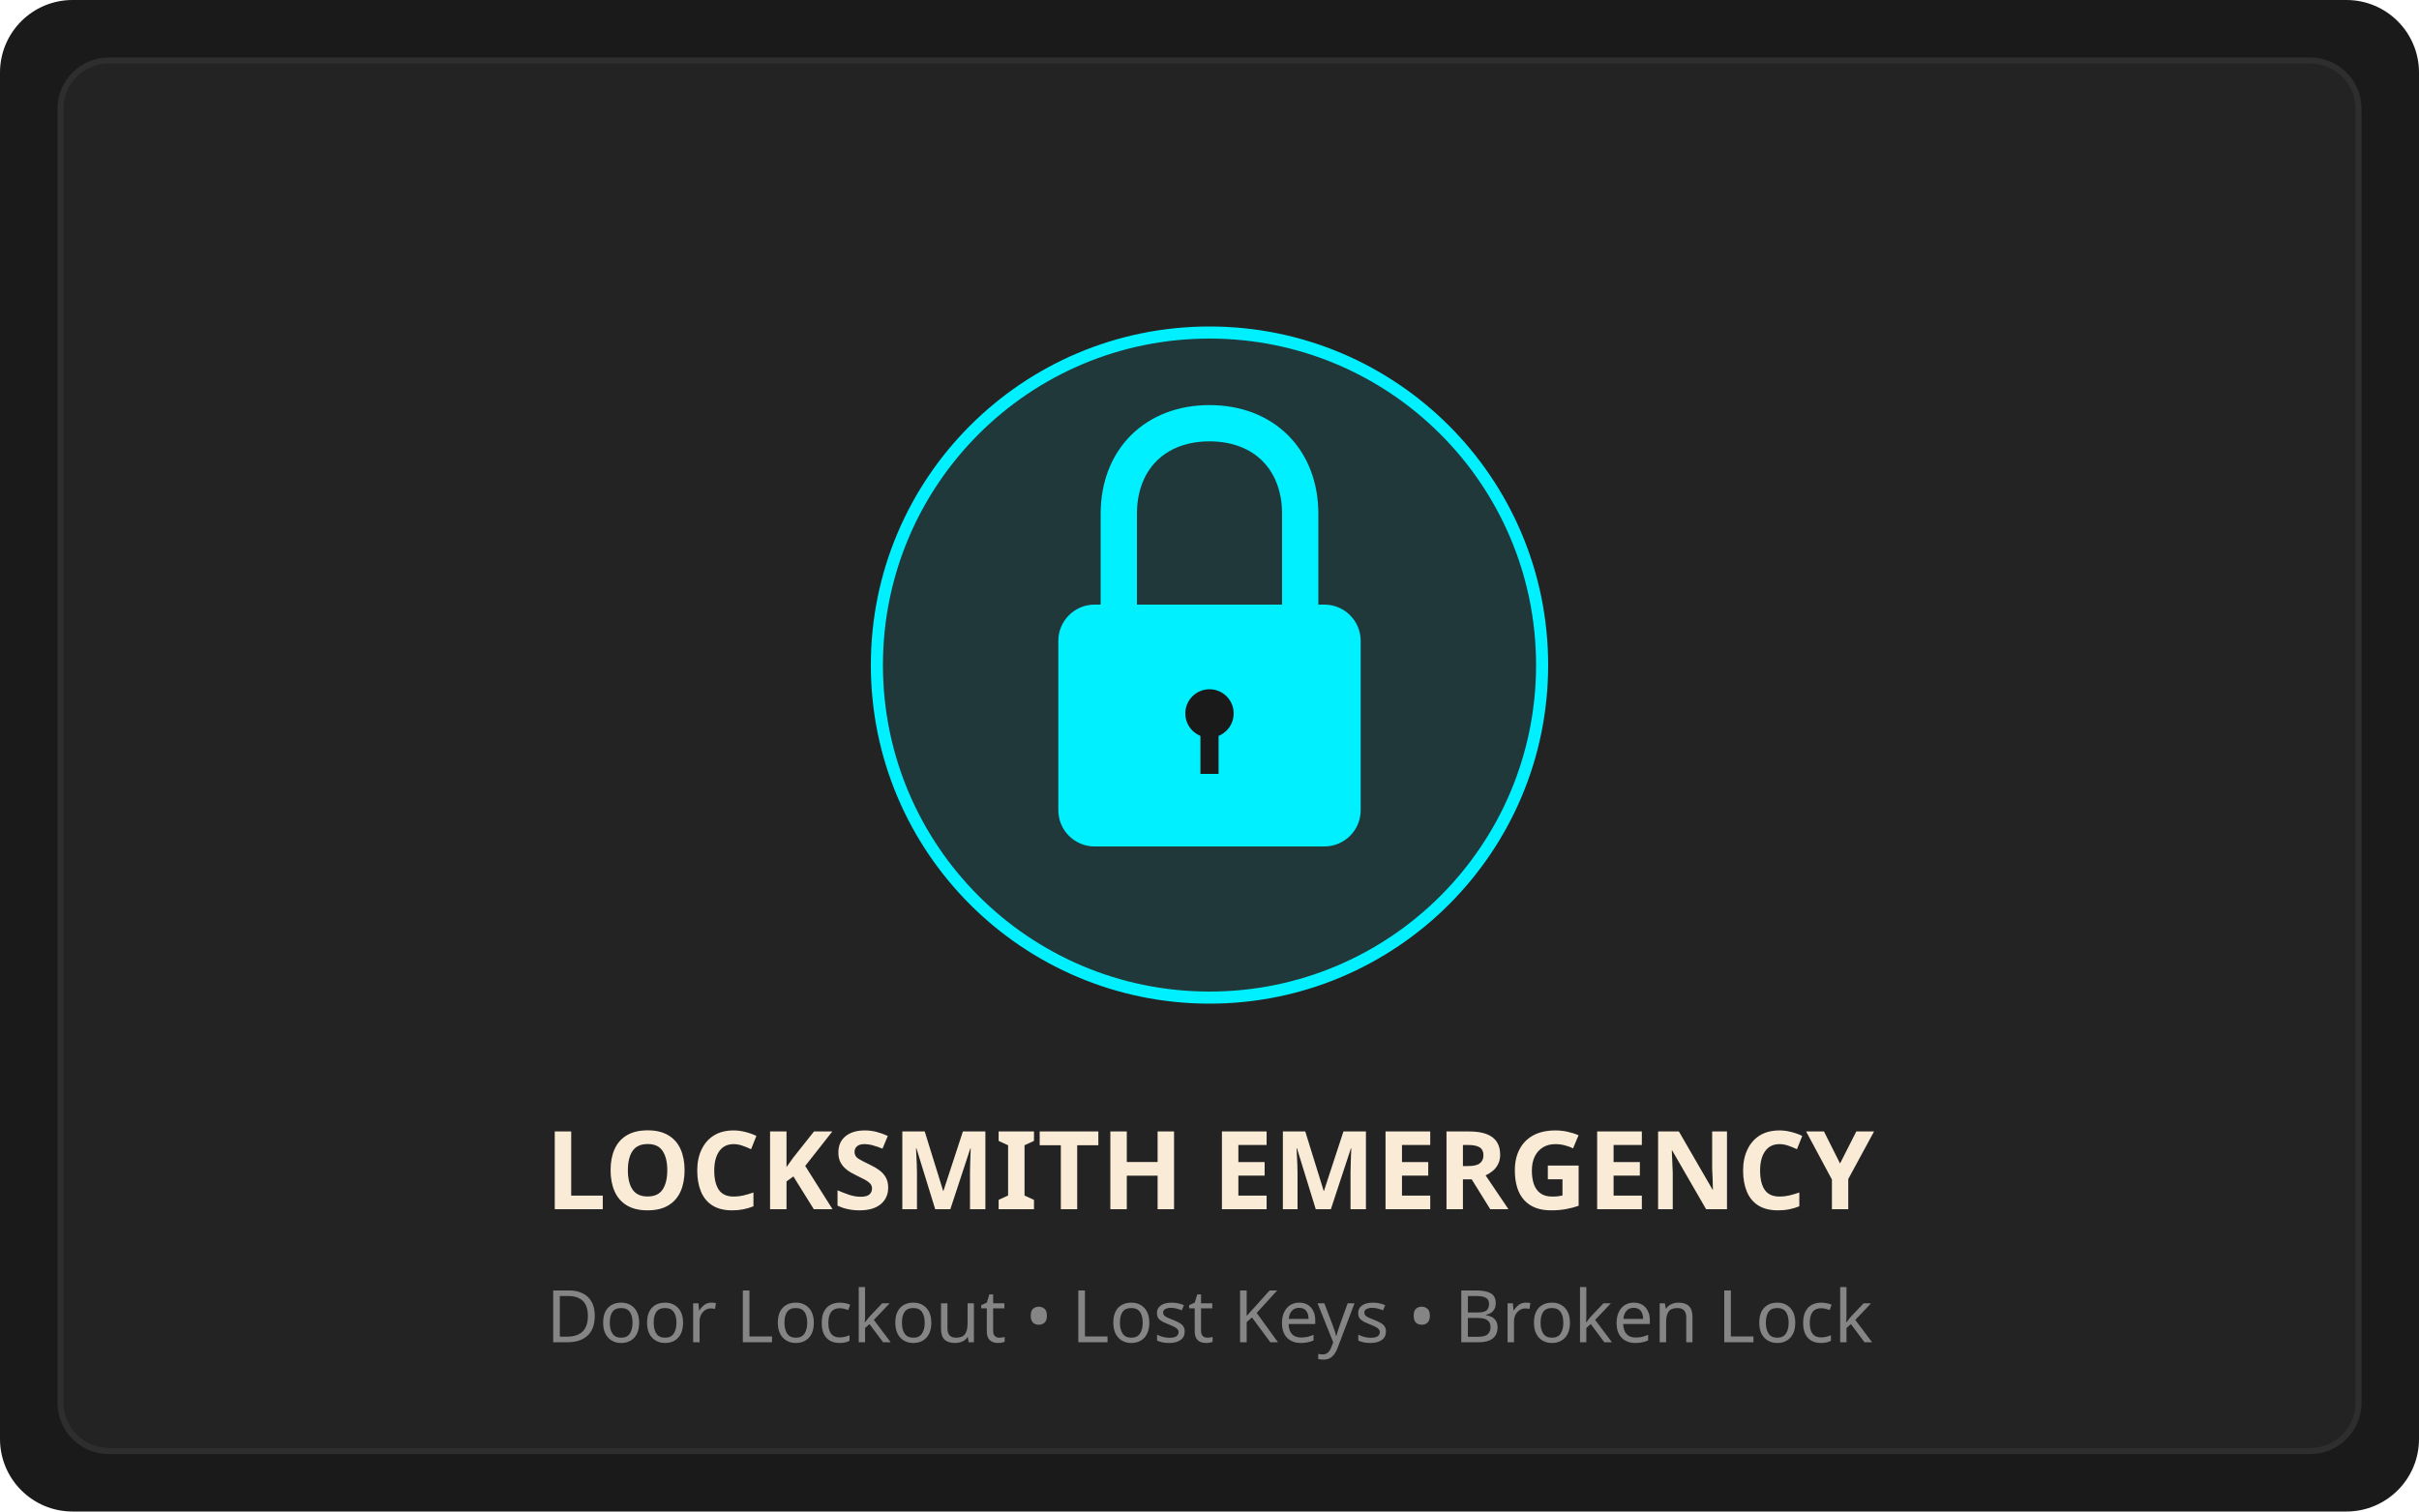
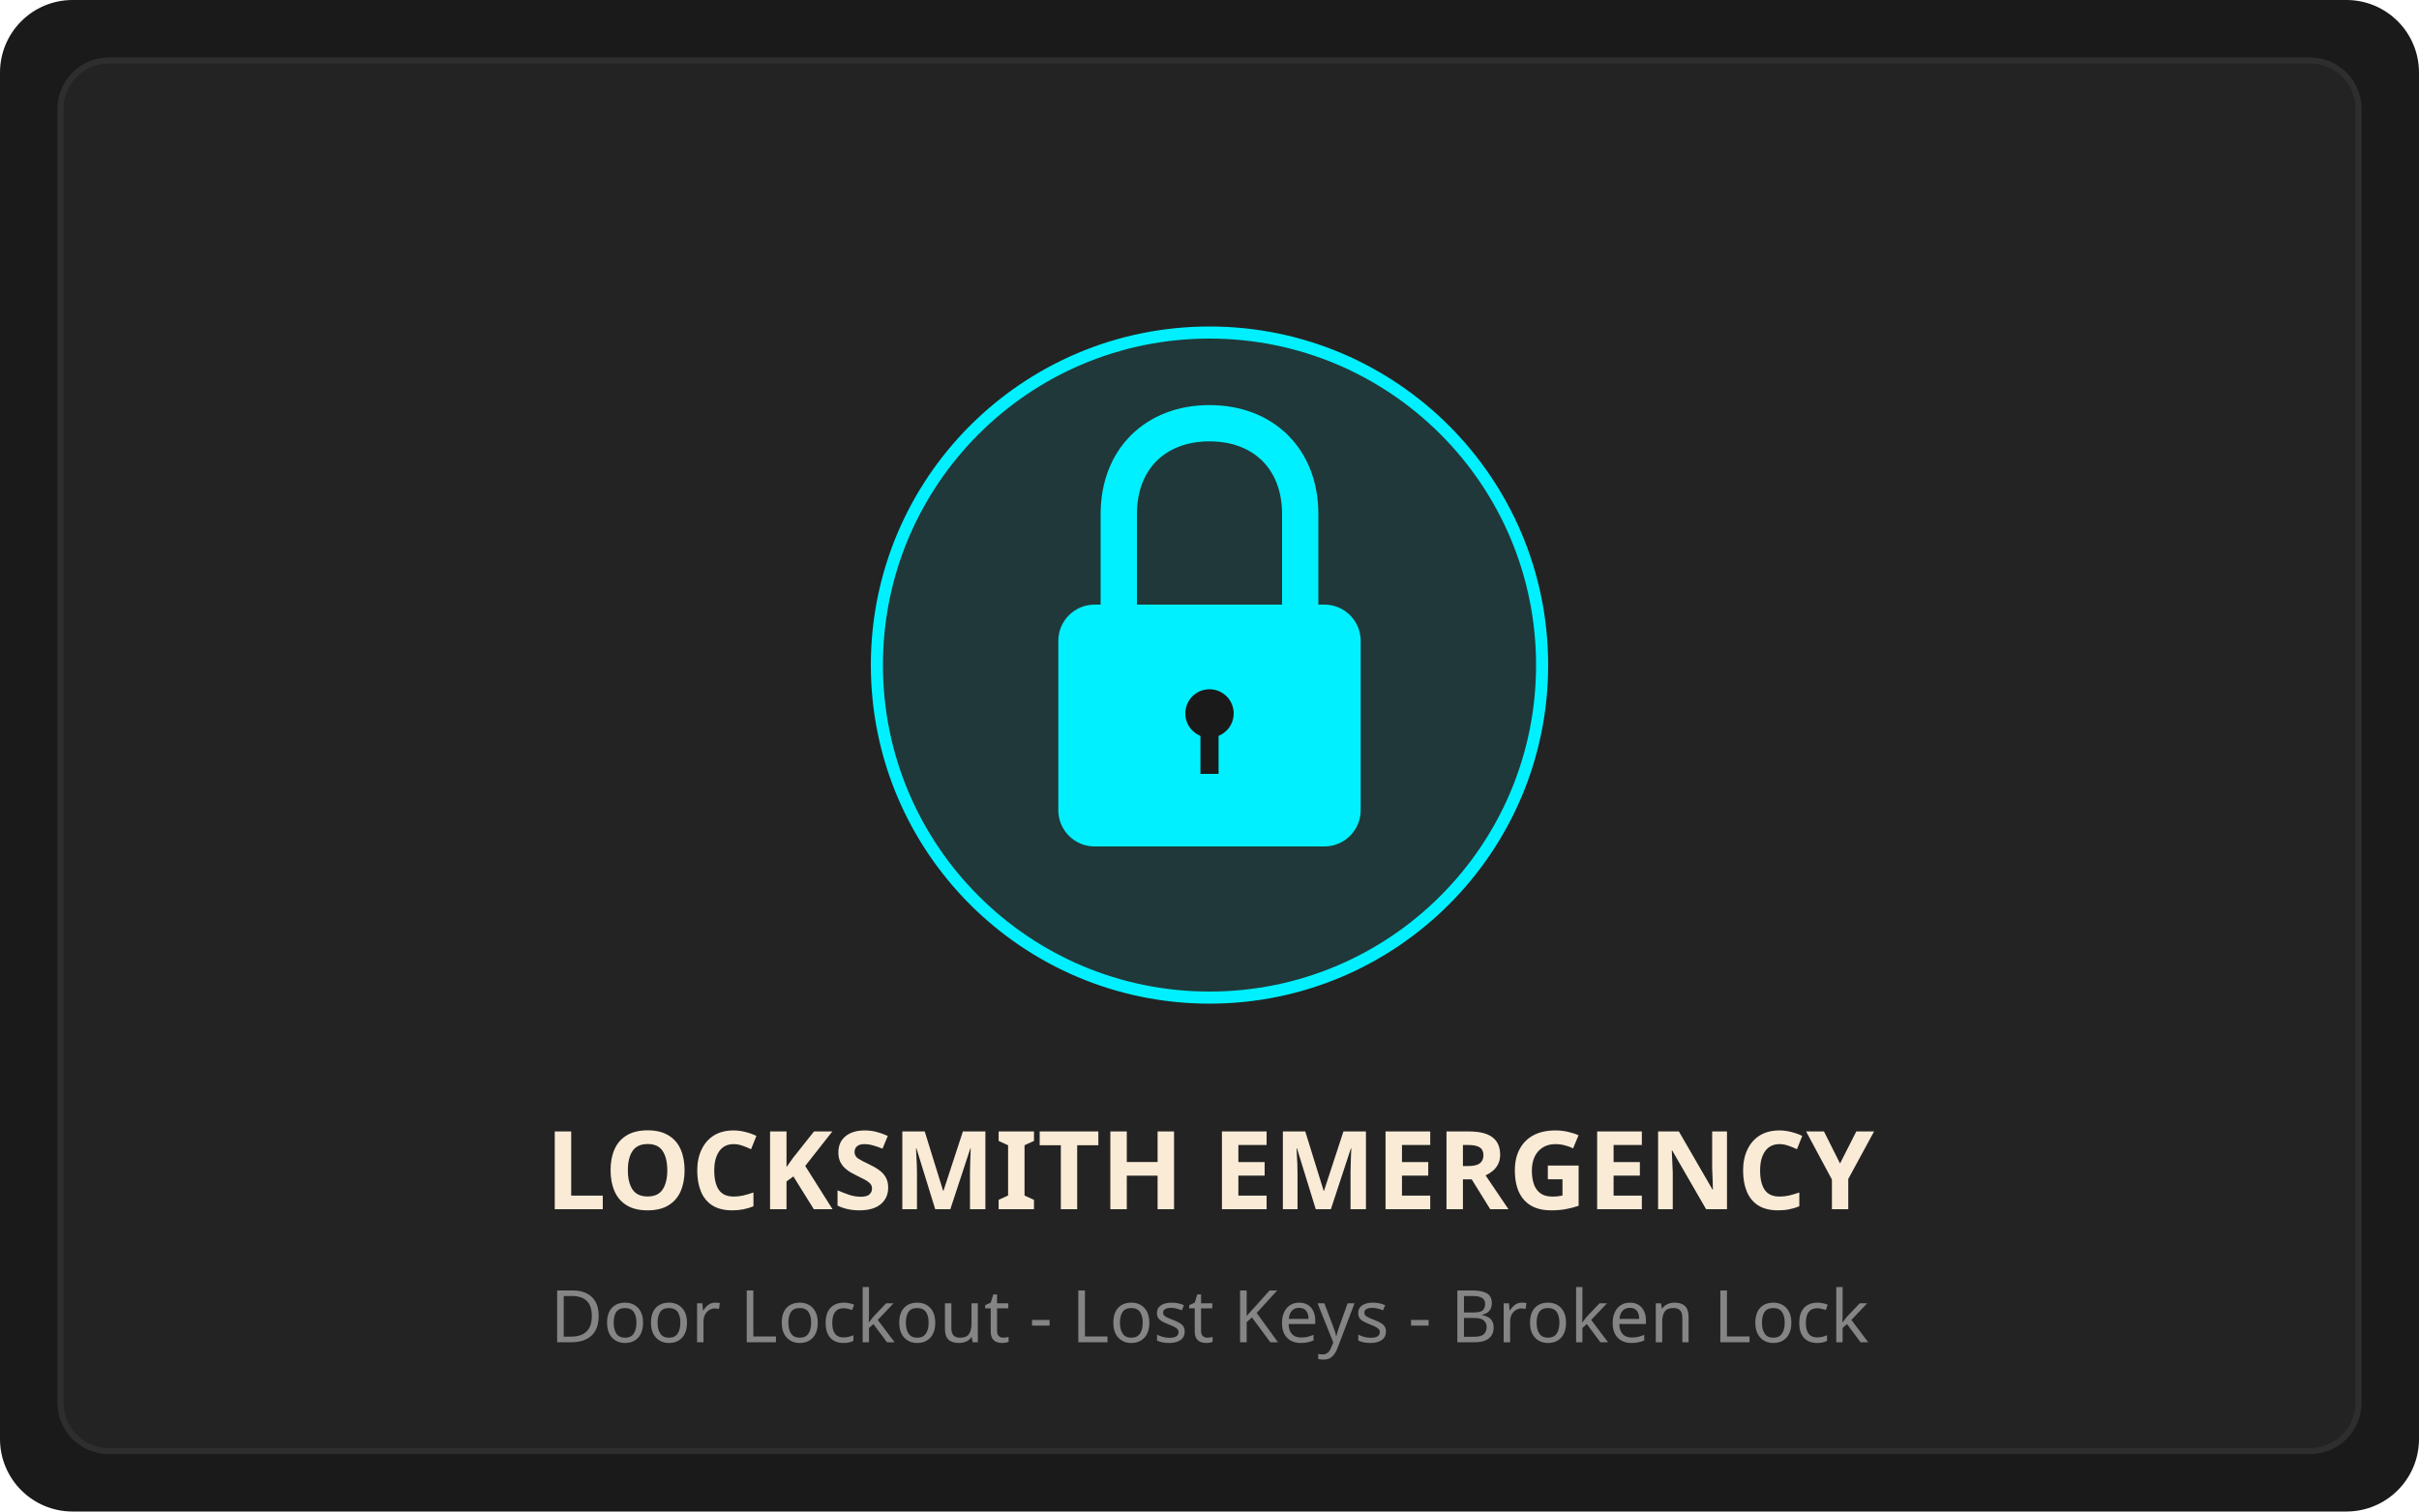
<svg xmlns="http://www.w3.org/2000/svg" viewBox="0 0 400 250">
  <rect width="400" height="250" rx="12" fill="#1A1A1A" />
  <rect x="10" y="10" width="380" height="230" rx="8" fill="#232323" stroke="#2E2E2E" />
  <circle cx="200" cy="110" r="55" fill="rgba(0, 240, 255, 0.1)" stroke="#00F0FF" stroke-width="2" />
  <rect x="175" y="100" width="50" height="40" rx="6" fill="#00F0FF" />
  <path d="M185 100 L185 85 C185 76 191 70 200 70 C209 70 215 76 215 85 L215 100" fill="none" stroke="#00F0FF" stroke-width="6" stroke-linecap="round" />
  <circle cx="200" cy="118" r="4" fill="#1A1A1A" />
  <line x1="200" y1="120" x2="200" y2="128" stroke="#1A1A1A" stroke-width="3" />
  <text x="200" y="200" fill="#FAEBD7" font-family="sans-serif" font-weight="700" font-size="18" text-anchor="middle">LOCKSMITH EMERGENCY</text>
-   <text x="200" y="222" fill="#858585" font-family="sans-serif" font-size="12" text-anchor="middle">Door Lockout • Lost Keys • Broken Lock</text>
+   <text x="200" y="222" fill="#858585" font-family="sans-serif" font-size="12" text-anchor="middle">Door Lockout - Lost Keys - Broken Lock</text>
</svg>
